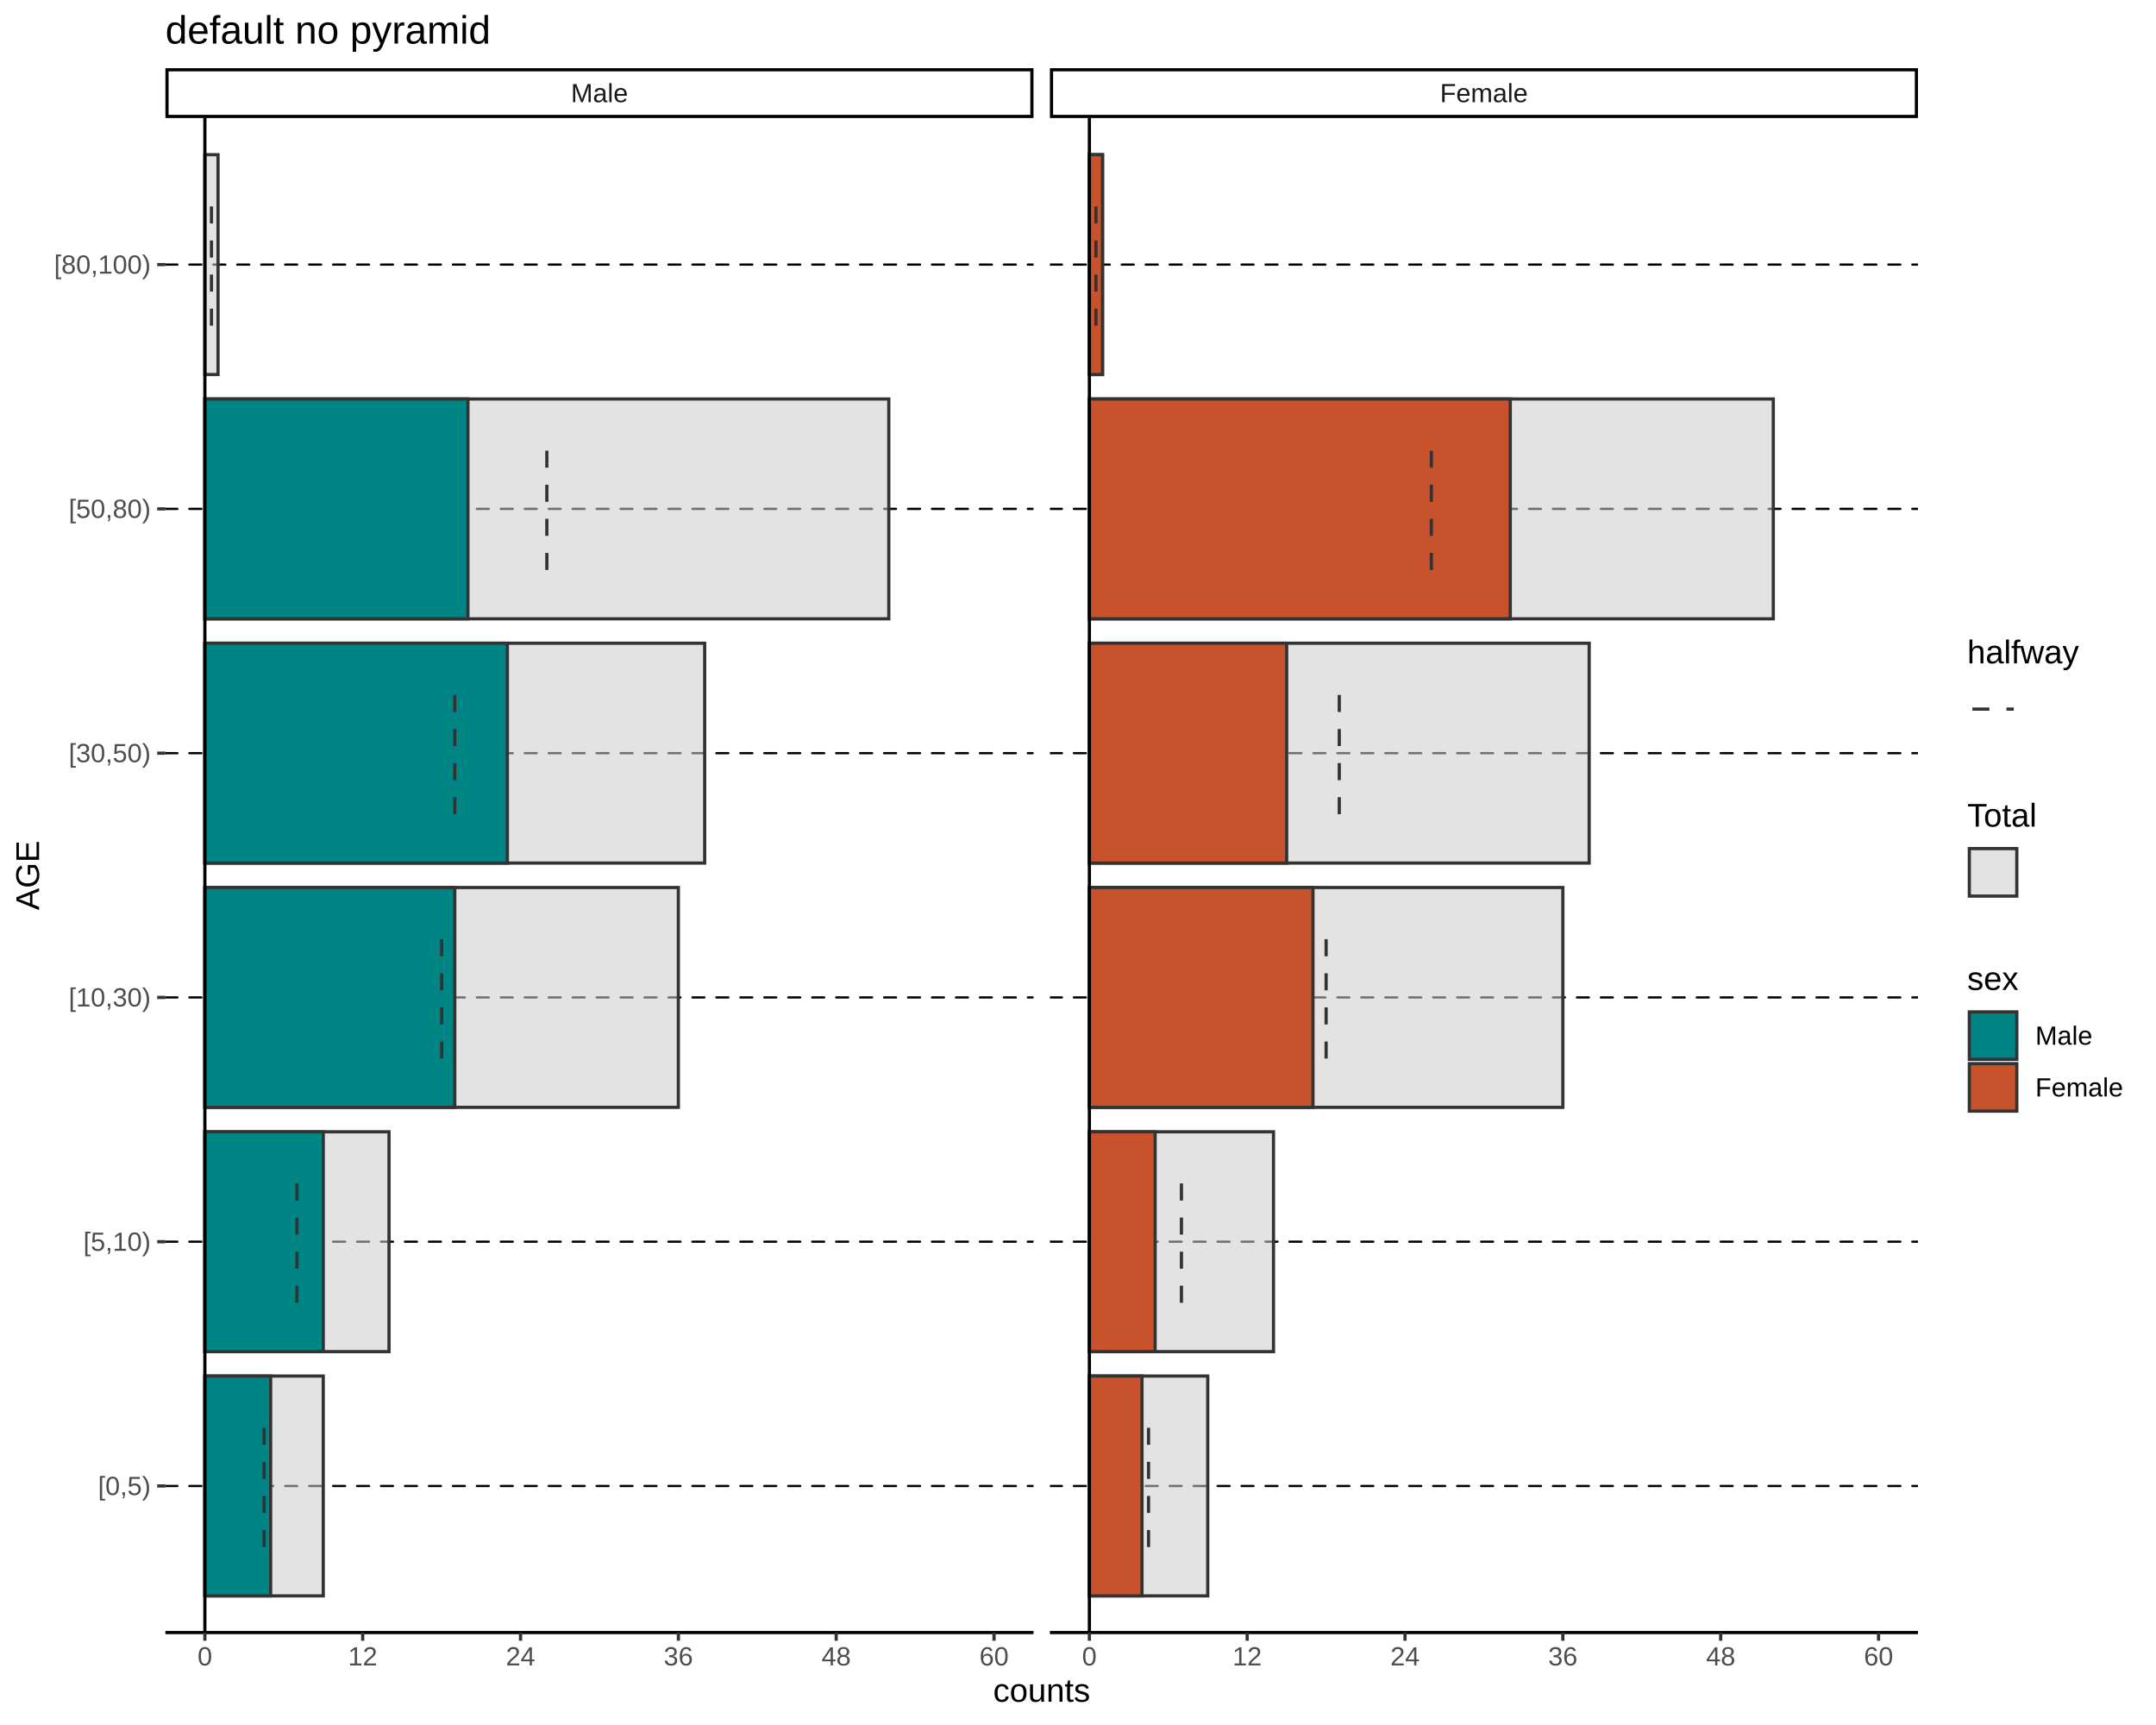
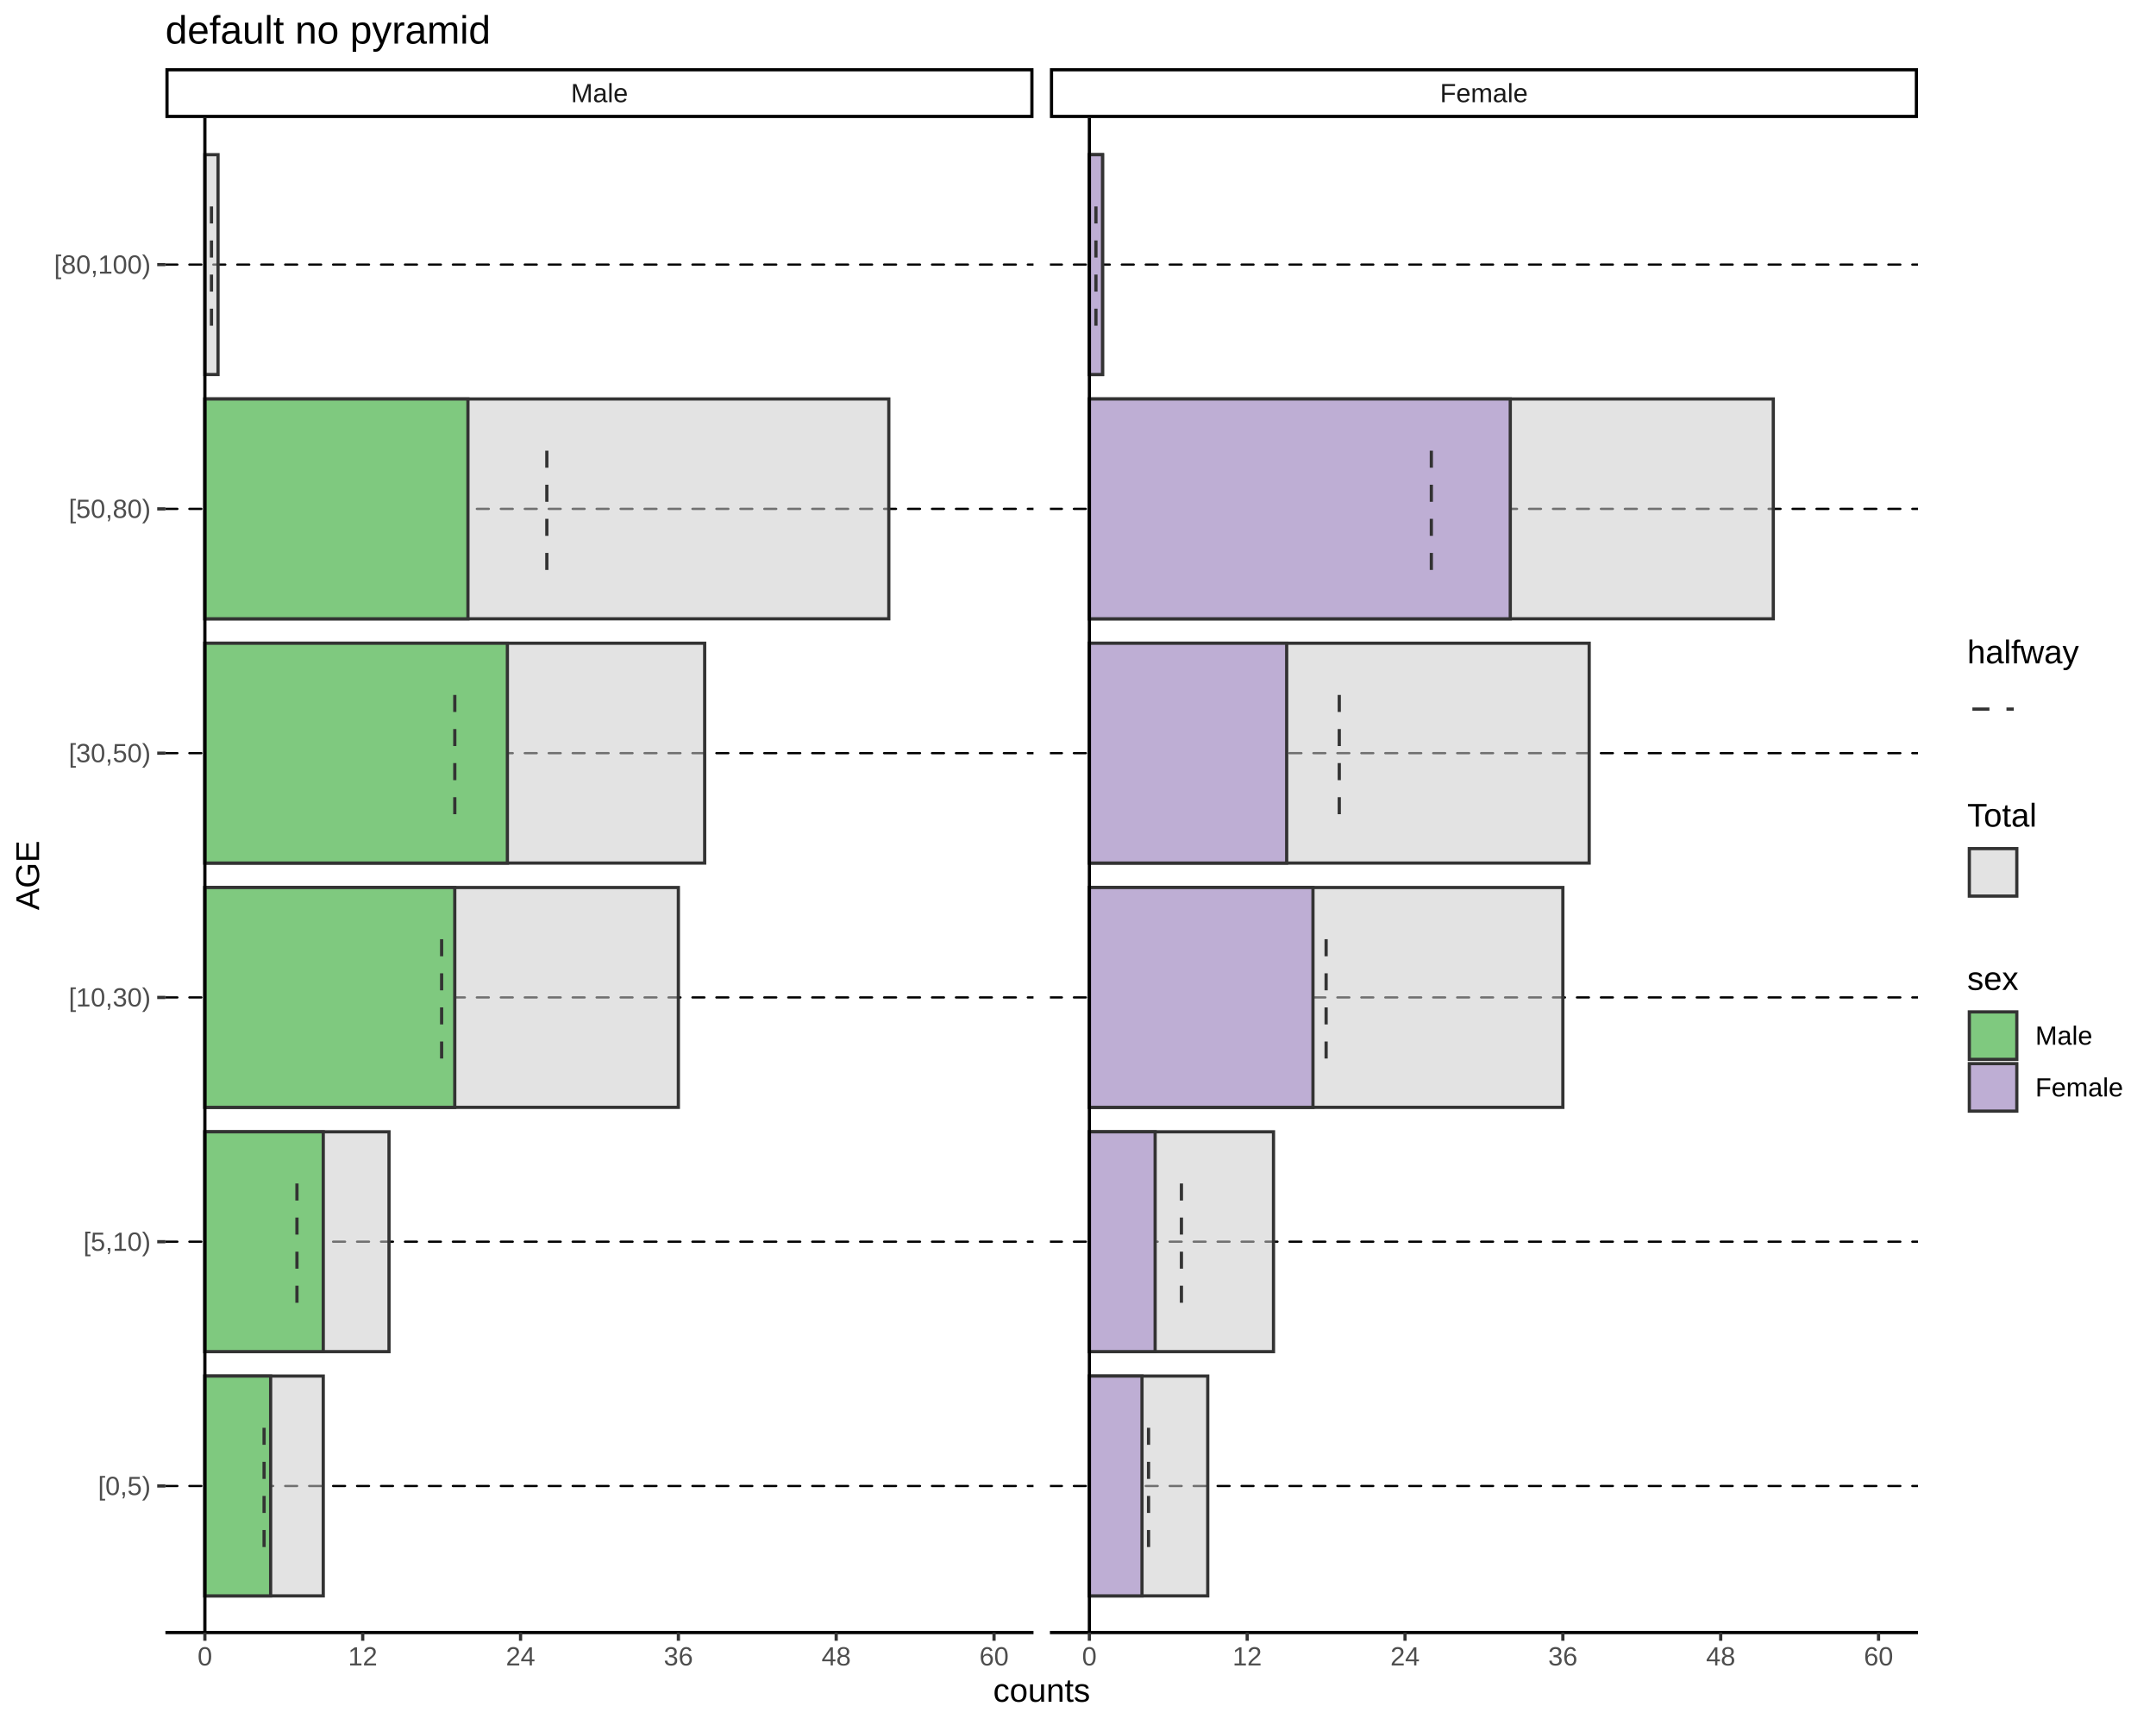
<svg xmlns="http://www.w3.org/2000/svg" viewBox="0 0 720.00 576.00">
  <defs>
    <style type="text/css">
    line, polyline, polygon, path, rect, circle {
      fill: none;
      stroke: #000000;
      stroke-linecap: round;
      stroke-linejoin: round;
      stroke-miterlimit: 10.00;
    }
  </style>
  </defs>
  <rect width="100%" height="100%" style="stroke: none; fill: #FFFFFF;" />
  <rect x="0.00" y="0.00" width="720.00" height="576.00" style="stroke-width: 1.07; stroke: #FFFFFF; fill: #FFFFFF;" />
  <defs>
    <clipPath id="cpNTUuMjR8MzQ1LjE0fDU0NS4xM3wzOS40MQ==">
      <rect x="55.24" y="39.41" width="289.90" height="505.72" />
    </clipPath>
  </defs>
  <rect x="55.24" y="39.41" width="289.90" height="505.72" style="stroke-width: 1.07; stroke: none; fill: #FFFFFF;" clip-path="url(#cpNTUuMjR8MzQ1LjE0fDU0NS4xM3wzOS40MQ==)" />
  <polyline points="55.24,496.19 345.14,496.19 " style="stroke-width: 0.75; stroke-dasharray: 4.00,4.00;" clip-path="url(#cpNTUuMjR8MzQ1LjE0fDU0NS4xM3wzOS40MQ==)" />
  <polyline points="55.24,414.62 345.14,414.62 " style="stroke-width: 0.75; stroke-dasharray: 4.00,4.00;" clip-path="url(#cpNTUuMjR8MzQ1LjE0fDU0NS4xM3wzOS40MQ==)" />
  <polyline points="55.24,333.06 345.14,333.06 " style="stroke-width: 0.75; stroke-dasharray: 4.00,4.00;" clip-path="url(#cpNTUuMjR8MzQ1LjE0fDU0NS4xM3wzOS40MQ==)" />
  <polyline points="55.24,251.49 345.14,251.49 " style="stroke-width: 0.75; stroke-dasharray: 4.00,4.00;" clip-path="url(#cpNTUuMjR8MzQ1LjE0fDU0NS4xM3wzOS40MQ==)" />
  <polyline points="55.24,169.92 345.14,169.92 " style="stroke-width: 0.75; stroke-dasharray: 4.00,4.00;" clip-path="url(#cpNTUuMjR8MzQ1LjE0fDU0NS4xM3wzOS40MQ==)" />
  <polyline points="55.24,88.35 345.14,88.35 " style="stroke-width: 0.75; stroke-dasharray: 4.00,4.00;" clip-path="url(#cpNTUuMjR8MzQ1LjE0fDU0NS4xM3wzOS40MQ==)" />
  <rect x="68.42" y="459.48" width="39.53" height="73.41" style="stroke-width: 1.07; stroke: #333333; stroke-linecap: square; stroke-linejoin: miter; fill: #CCCCCC; fill-opacity: 0.55;" clip-path="url(#cpNTUuMjR8MzQ1LjE0fDU0NS4xM3wzOS40MQ==)" />
  <rect x="68.42" y="377.92" width="61.49" height="73.41" style="stroke-width: 1.07; stroke: #333333; stroke-linecap: square; stroke-linejoin: miter; fill: #CCCCCC; fill-opacity: 0.55;" clip-path="url(#cpNTUuMjR8MzQ1LjE0fDU0NS4xM3wzOS40MQ==)" />
  <rect x="68.42" y="296.35" width="158.12" height="73.41" style="stroke-width: 1.07; stroke: #333333; stroke-linecap: square; stroke-linejoin: miter; fill: #CCCCCC; fill-opacity: 0.55;" clip-path="url(#cpNTUuMjR8MzQ1LjE0fDU0NS4xM3wzOS40MQ==)" />
  <rect x="68.42" y="214.78" width="166.91" height="73.41" style="stroke-width: 1.07; stroke: #333333; stroke-linecap: square; stroke-linejoin: miter; fill: #CCCCCC; fill-opacity: 0.55;" clip-path="url(#cpNTUuMjR8MzQ1LjE0fDU0NS4xM3wzOS40MQ==)" />
  <rect x="68.42" y="133.22" width="228.40" height="73.41" style="stroke-width: 1.07; stroke: #333333; stroke-linecap: square; stroke-linejoin: miter; fill: #CCCCCC; fill-opacity: 0.55;" clip-path="url(#cpNTUuMjR8MzQ1LjE0fDU0NS4xM3wzOS40MQ==)" />
  <rect x="68.42" y="51.65" width="4.39" height="73.41" style="stroke-width: 1.07; stroke: #333333; stroke-linecap: square; stroke-linejoin: miter; fill: #CCCCCC; fill-opacity: 0.55;" clip-path="url(#cpNTUuMjR8MzQ1LjE0fDU0NS4xM3wzOS40MQ==)" />
-   <rect x="68.42" y="459.48" width="21.96" height="73.41" style="stroke-width: 1.07; stroke: #333333; stroke-linecap: square; stroke-linejoin: miter; fill: #008585;" clip-path="url(#cpNTUuMjR8MzQ1LjE0fDU0NS4xM3wzOS40MQ==)" />
-   <rect x="68.42" y="377.92" width="39.53" height="73.41" style="stroke-width: 1.07; stroke: #333333; stroke-linecap: square; stroke-linejoin: miter; fill: #008585;" clip-path="url(#cpNTUuMjR8MzQ1LjE0fDU0NS4xM3wzOS40MQ==)" />
-   <rect x="68.42" y="296.35" width="83.45" height="73.41" style="stroke-width: 1.07; stroke: #333333; stroke-linecap: square; stroke-linejoin: miter; fill: #008585;" clip-path="url(#cpNTUuMjR8MzQ1LjE0fDU0NS4xM3wzOS40MQ==)" />
-   <rect x="68.42" y="214.78" width="101.02" height="73.41" style="stroke-width: 1.07; stroke: #333333; stroke-linecap: square; stroke-linejoin: miter; fill: #008585;" clip-path="url(#cpNTUuMjR8MzQ1LjE0fDU0NS4xM3wzOS40MQ==)" />
-   <rect x="68.42" y="133.22" width="87.85" height="73.41" style="stroke-width: 1.07; stroke: #333333; stroke-linecap: square; stroke-linejoin: miter; fill: #008585;" clip-path="url(#cpNTUuMjR8MzQ1LjE0fDU0NS4xM3wzOS40MQ==)" />
-   <line x1="68.42" y1="545.13" x2="68.42" y2="39.41" style="stroke-width: 1.07; stroke-linecap: butt;" clip-path="url(#cpNTUuMjR8MzQ1LjE0fDU0NS4xM3wzOS40MQ==)" />
+   <rect x="68.42" y="459.48" width="21.96" height="73.41" style="stroke-width: 1.07; stroke: #333333; stroke-linecap: square; stroke-linejoin: miter; fill: #7FC97F;" clip-path="url(#cpNTUuMjR8MzQ1LjE0fDU0NS4xM3wzOS40MQ==)" />
+   <rect x="68.42" y="377.92" width="39.53" height="73.41" style="stroke-width: 1.07; stroke: #333333; stroke-linecap: square; stroke-linejoin: miter; fill: #7FC97F;" clip-path="url(#cpNTUuMjR8MzQ1LjE0fDU0NS4xM3wzOS40MQ==)" />
+   <rect x="68.42" y="296.35" width="83.45" height="73.41" style="stroke-width: 1.07; stroke: #333333; stroke-linecap: square; stroke-linejoin: miter; fill: #7FC97F;" clip-path="url(#cpNTUuMjR8MzQ1LjE0fDU0NS4xM3wzOS40MQ==)" />
+   <rect x="68.42" y="214.78" width="101.02" height="73.41" style="stroke-width: 1.07; stroke: #333333; stroke-linecap: square; stroke-linejoin: miter; fill: #7FC97F;" clip-path="url(#cpNTUuMjR8MzQ1LjE0fDU0NS4xM3wzOS40MQ==)" />
+   <rect x="68.42" y="133.22" width="87.85" height="73.41" style="stroke-width: 1.07; stroke: #333333; stroke-linecap: square; stroke-linejoin: miter; fill: #7FC97F;" clip-path="url(#cpNTUuMjR8MzQ1LjE0fDU0NS4xM3wzOS40MQ==)" />
  <line x1="88.19" y1="516.58" x2="88.19" y2="475.80" style="stroke-width: 1.07; stroke: #333333; stroke-dasharray: 5.69,5.69; stroke-linecap: butt;" clip-path="url(#cpNTUuMjR8MzQ1LjE0fDU0NS4xM3wzOS40MQ==)" />
  <line x1="99.17" y1="435.01" x2="99.17" y2="394.23" style="stroke-width: 1.07; stroke: #333333; stroke-dasharray: 5.69,5.69; stroke-linecap: butt;" clip-path="url(#cpNTUuMjR8MzQ1LjE0fDU0NS4xM3wzOS40MQ==)" />
  <line x1="147.48" y1="353.45" x2="147.48" y2="312.66" style="stroke-width: 1.07; stroke: #333333; stroke-dasharray: 5.69,5.69; stroke-linecap: butt;" clip-path="url(#cpNTUuMjR8MzQ1LjE0fDU0NS4xM3wzOS40MQ==)" />
  <line x1="151.88" y1="271.88" x2="151.88" y2="231.10" style="stroke-width: 1.07; stroke: #333333; stroke-dasharray: 5.69,5.69; stroke-linecap: butt;" clip-path="url(#cpNTUuMjR8MzQ1LjE0fDU0NS4xM3wzOS40MQ==)" />
  <line x1="182.62" y1="190.31" x2="182.62" y2="149.53" style="stroke-width: 1.07; stroke: #333333; stroke-dasharray: 5.69,5.69; stroke-linecap: butt;" clip-path="url(#cpNTUuMjR8MzQ1LjE0fDU0NS4xM3wzOS40MQ==)" />
  <line x1="70.62" y1="108.75" x2="70.62" y2="67.96" style="stroke-width: 1.07; stroke: #333333; stroke-dasharray: 5.69,5.69; stroke-linecap: butt;" clip-path="url(#cpNTUuMjR8MzQ1LjE0fDU0NS4xM3wzOS40MQ==)" />
+   <line x1="68.42" y1="545.13" x2="68.42" y2="39.41" style="stroke-width: 1.07; stroke-linecap: butt;" clip-path="url(#cpNTUuMjR8MzQ1LjE0fDU0NS4xM3wzOS40MQ==)" />
  <defs>
    <clipPath id="cpMC4wMHw3MjAuMDB8NTc2LjAwfDAuMDA=">
      <rect x="0.00" y="0.00" width="720.00" height="576.00" />
    </clipPath>
  </defs>
  <defs>
    <clipPath id="cpMzUwLjYyfDY0MC41Mnw1NDUuMTN8MzkuNDE=">
      <rect x="350.62" y="39.41" width="289.90" height="505.72" />
    </clipPath>
  </defs>
  <rect x="350.62" y="39.41" width="289.90" height="505.72" style="stroke-width: 1.07; stroke: none; fill: #FFFFFF;" clip-path="url(#cpMzUwLjYyfDY0MC41Mnw1NDUuMTN8MzkuNDE=)" />
  <polyline points="350.62,496.19 640.52,496.19 " style="stroke-width: 0.75; stroke-dasharray: 4.00,4.00;" clip-path="url(#cpMzUwLjYyfDY0MC41Mnw1NDUuMTN8MzkuNDE=)" />
  <polyline points="350.62,414.62 640.52,414.62 " style="stroke-width: 0.75; stroke-dasharray: 4.00,4.00;" clip-path="url(#cpMzUwLjYyfDY0MC41Mnw1NDUuMTN8MzkuNDE=)" />
  <polyline points="350.62,333.06 640.52,333.06 " style="stroke-width: 0.75; stroke-dasharray: 4.00,4.00;" clip-path="url(#cpMzUwLjYyfDY0MC41Mnw1NDUuMTN8MzkuNDE=)" />
  <polyline points="350.62,251.49 640.52,251.49 " style="stroke-width: 0.75; stroke-dasharray: 4.00,4.00;" clip-path="url(#cpMzUwLjYyfDY0MC41Mnw1NDUuMTN8MzkuNDE=)" />
  <polyline points="350.62,169.92 640.52,169.92 " style="stroke-width: 0.75; stroke-dasharray: 4.00,4.00;" clip-path="url(#cpMzUwLjYyfDY0MC41Mnw1NDUuMTN8MzkuNDE=)" />
  <polyline points="350.62,88.35 640.52,88.35 " style="stroke-width: 0.75; stroke-dasharray: 4.00,4.00;" clip-path="url(#cpMzUwLjYyfDY0MC41Mnw1NDUuMTN8MzkuNDE=)" />
  <rect x="363.80" y="459.48" width="39.53" height="73.41" style="stroke-width: 1.07; stroke: #333333; stroke-linecap: square; stroke-linejoin: miter; fill: #CCCCCC; fill-opacity: 0.55;" clip-path="url(#cpMzUwLjYyfDY0MC41Mnw1NDUuMTN8MzkuNDE=)" />
  <rect x="363.80" y="377.92" width="61.49" height="73.41" style="stroke-width: 1.07; stroke: #333333; stroke-linecap: square; stroke-linejoin: miter; fill: #CCCCCC; fill-opacity: 0.55;" clip-path="url(#cpMzUwLjYyfDY0MC41Mnw1NDUuMTN8MzkuNDE=)" />
  <rect x="363.80" y="296.35" width="158.12" height="73.41" style="stroke-width: 1.07; stroke: #333333; stroke-linecap: square; stroke-linejoin: miter; fill: #CCCCCC; fill-opacity: 0.55;" clip-path="url(#cpMzUwLjYyfDY0MC41Mnw1NDUuMTN8MzkuNDE=)" />
  <rect x="363.80" y="214.78" width="166.91" height="73.41" style="stroke-width: 1.07; stroke: #333333; stroke-linecap: square; stroke-linejoin: miter; fill: #CCCCCC; fill-opacity: 0.55;" clip-path="url(#cpMzUwLjYyfDY0MC41Mnw1NDUuMTN8MzkuNDE=)" />
  <rect x="363.80" y="133.22" width="228.40" height="73.41" style="stroke-width: 1.07; stroke: #333333; stroke-linecap: square; stroke-linejoin: miter; fill: #CCCCCC; fill-opacity: 0.55;" clip-path="url(#cpMzUwLjYyfDY0MC41Mnw1NDUuMTN8MzkuNDE=)" />
  <rect x="363.80" y="51.65" width="4.39" height="73.41" style="stroke-width: 1.07; stroke: #333333; stroke-linecap: square; stroke-linejoin: miter; fill: #CCCCCC; fill-opacity: 0.55;" clip-path="url(#cpMzUwLjYyfDY0MC41Mnw1NDUuMTN8MzkuNDE=)" />
-   <rect x="363.80" y="459.48" width="17.57" height="73.41" style="stroke-width: 1.07; stroke: #333333; stroke-linecap: square; stroke-linejoin: miter; fill: #C7522B;" clip-path="url(#cpMzUwLjYyfDY0MC41Mnw1NDUuMTN8MzkuNDE=)" />
-   <rect x="363.80" y="377.92" width="21.96" height="73.41" style="stroke-width: 1.07; stroke: #333333; stroke-linecap: square; stroke-linejoin: miter; fill: #C7522B;" clip-path="url(#cpMzUwLjYyfDY0MC41Mnw1NDUuMTN8MzkuNDE=)" />
-   <rect x="363.80" y="296.35" width="74.67" height="73.41" style="stroke-width: 1.07; stroke: #333333; stroke-linecap: square; stroke-linejoin: miter; fill: #C7522B;" clip-path="url(#cpMzUwLjYyfDY0MC41Mnw1NDUuMTN8MzkuNDE=)" />
-   <rect x="363.80" y="214.78" width="65.89" height="73.41" style="stroke-width: 1.07; stroke: #333333; stroke-linecap: square; stroke-linejoin: miter; fill: #C7522B;" clip-path="url(#cpMzUwLjYyfDY0MC41Mnw1NDUuMTN8MzkuNDE=)" />
-   <rect x="363.80" y="133.22" width="140.56" height="73.41" style="stroke-width: 1.07; stroke: #333333; stroke-linecap: square; stroke-linejoin: miter; fill: #C7522B;" clip-path="url(#cpMzUwLjYyfDY0MC41Mnw1NDUuMTN8MzkuNDE=)" />
-   <rect x="363.80" y="51.65" width="4.39" height="73.41" style="stroke-width: 1.07; stroke: #333333; stroke-linecap: square; stroke-linejoin: miter; fill: #C7522B;" clip-path="url(#cpMzUwLjYyfDY0MC41Mnw1NDUuMTN8MzkuNDE=)" />
-   <line x1="363.80" y1="545.13" x2="363.80" y2="39.41" style="stroke-width: 1.07; stroke-linecap: butt;" clip-path="url(#cpMzUwLjYyfDY0MC41Mnw1NDUuMTN8MzkuNDE=)" />
+   <rect x="363.80" y="459.48" width="17.57" height="73.41" style="stroke-width: 1.07; stroke: #333333; stroke-linecap: square; stroke-linejoin: miter; fill: #BEAED4;" clip-path="url(#cpMzUwLjYyfDY0MC41Mnw1NDUuMTN8MzkuNDE=)" />
+   <rect x="363.80" y="377.92" width="21.96" height="73.41" style="stroke-width: 1.07; stroke: #333333; stroke-linecap: square; stroke-linejoin: miter; fill: #BEAED4;" clip-path="url(#cpMzUwLjYyfDY0MC41Mnw1NDUuMTN8MzkuNDE=)" />
+   <rect x="363.80" y="296.35" width="74.67" height="73.41" style="stroke-width: 1.07; stroke: #333333; stroke-linecap: square; stroke-linejoin: miter; fill: #BEAED4;" clip-path="url(#cpMzUwLjYyfDY0MC41Mnw1NDUuMTN8MzkuNDE=)" />
+   <rect x="363.80" y="214.78" width="65.89" height="73.41" style="stroke-width: 1.07; stroke: #333333; stroke-linecap: square; stroke-linejoin: miter; fill: #BEAED4;" clip-path="url(#cpMzUwLjYyfDY0MC41Mnw1NDUuMTN8MzkuNDE=)" />
+   <rect x="363.80" y="133.22" width="140.56" height="73.41" style="stroke-width: 1.07; stroke: #333333; stroke-linecap: square; stroke-linejoin: miter; fill: #BEAED4;" clip-path="url(#cpMzUwLjYyfDY0MC41Mnw1NDUuMTN8MzkuNDE=)" />
+   <rect x="363.80" y="51.65" width="4.39" height="73.41" style="stroke-width: 1.07; stroke: #333333; stroke-linecap: square; stroke-linejoin: miter; fill: #BEAED4;" clip-path="url(#cpMzUwLjYyfDY0MC41Mnw1NDUuMTN8MzkuNDE=)" />
  <line x1="383.56" y1="516.58" x2="383.56" y2="475.80" style="stroke-width: 1.07; stroke: #333333; stroke-dasharray: 5.69,5.69; stroke-linecap: butt;" clip-path="url(#cpMzUwLjYyfDY0MC41Mnw1NDUuMTN8MzkuNDE=)" />
  <line x1="394.54" y1="435.01" x2="394.54" y2="394.23" style="stroke-width: 1.07; stroke: #333333; stroke-dasharray: 5.69,5.69; stroke-linecap: butt;" clip-path="url(#cpMzUwLjYyfDY0MC41Mnw1NDUuMTN8MzkuNDE=)" />
  <line x1="442.86" y1="353.45" x2="442.86" y2="312.66" style="stroke-width: 1.07; stroke: #333333; stroke-dasharray: 5.69,5.69; stroke-linecap: butt;" clip-path="url(#cpMzUwLjYyfDY0MC41Mnw1NDUuMTN8MzkuNDE=)" />
  <line x1="447.25" y1="271.88" x2="447.25" y2="231.10" style="stroke-width: 1.07; stroke: #333333; stroke-dasharray: 5.69,5.69; stroke-linecap: butt;" clip-path="url(#cpMzUwLjYyfDY0MC41Mnw1NDUuMTN8MzkuNDE=)" />
  <line x1="478.00" y1="190.31" x2="478.00" y2="149.53" style="stroke-width: 1.07; stroke: #333333; stroke-dasharray: 5.69,5.69; stroke-linecap: butt;" clip-path="url(#cpMzUwLjYyfDY0MC41Mnw1NDUuMTN8MzkuNDE=)" />
  <line x1="365.99" y1="108.75" x2="365.99" y2="67.96" style="stroke-width: 1.07; stroke: #333333; stroke-dasharray: 5.69,5.69; stroke-linecap: butt;" clip-path="url(#cpMzUwLjYyfDY0MC41Mnw1NDUuMTN8MzkuNDE=)" />
+   <line x1="363.80" y1="545.13" x2="363.80" y2="39.41" style="stroke-width: 1.07; stroke-linecap: butt;" clip-path="url(#cpMzUwLjYyfDY0MC41Mnw1NDUuMTN8MzkuNDE=)" />
  <defs>
    <clipPath id="cpMC4wMHw3MjAuMDB8NTc2LjAwfDAuMDA=">
      <rect x="0.00" y="0.00" width="720.00" height="576.00" />
    </clipPath>
  </defs>
  <defs>
    <clipPath id="cpNTUuMjR8MzQ1LjE0fDM5LjQxfDIyLjc3">
      <rect x="55.24" y="22.77" width="289.90" height="16.64" />
    </clipPath>
  </defs>
  <rect x="55.24" y="22.77" width="289.90" height="16.64" style="stroke-width: 2.13; fill: #FFFFFF;" clip-path="url(#cpNTUuMjR8MzQ1LjE0fDM5LjQxfDIyLjc3)" />
  <g clip-path="url(#cpNTUuMjR8MzQ1LjE0fDM5LjQxfDIyLjc3)">
    <text x="190.66" y="34.12" style="font-size: 8.80px; fill: #1A1A1A; font-family: Liberation Sans;" textLength="19.06px" lengthAdjust="spacingAndGlyphs">Male</text>
  </g>
  <defs>
    <clipPath id="cpMC4wMHw3MjAuMDB8NTc2LjAwfDAuMDA=">
      <rect x="0.00" y="0.00" width="720.00" height="576.00" />
    </clipPath>
  </defs>
  <defs>
    <clipPath id="cpMzUwLjYyfDY0MC41MnwzOS40MXwyMi43Nw==">
      <rect x="350.62" y="22.77" width="289.90" height="16.64" />
    </clipPath>
  </defs>
  <rect x="350.62" y="22.77" width="289.90" height="16.64" style="stroke-width: 2.13; fill: #FFFFFF;" clip-path="url(#cpMzUwLjYyfDY0MC41MnwzOS40MXwyMi43Nw==)" />
  <g clip-path="url(#cpMzUwLjYyfDY0MC41MnwzOS40MXwyMi43Nw==)">
    <text x="480.90" y="34.12" style="font-size: 8.80px; fill: #1A1A1A; font-family: Liberation Sans;" textLength="29.33px" lengthAdjust="spacingAndGlyphs">Female</text>
  </g>
  <defs>
    <clipPath id="cpMC4wMHw3MjAuMDB8NTc2LjAwfDAuMDA=">
      <rect x="0.00" y="0.00" width="720.00" height="576.00" />
    </clipPath>
  </defs>
  <polyline points="55.24,545.13 345.14,545.13 " style="stroke-width: 1.07; stroke-linecap: butt;" clip-path="url(#cpMC4wMHw3MjAuMDB8NTc2LjAwfDAuMDA=)" />
  <polyline points="68.42,547.87 68.42,545.13 " style="stroke-width: 1.07; stroke: #333333; stroke-linecap: butt;" clip-path="url(#cpMC4wMHw3MjAuMDB8NTc2LjAwfDAuMDA=)" />
  <polyline points="121.13,547.87 121.13,545.13 " style="stroke-width: 1.07; stroke: #333333; stroke-linecap: butt;" clip-path="url(#cpMC4wMHw3MjAuMDB8NTc2LjAwfDAuMDA=)" />
  <polyline points="173.84,547.87 173.84,545.13 " style="stroke-width: 1.07; stroke: #333333; stroke-linecap: butt;" clip-path="url(#cpMC4wMHw3MjAuMDB8NTc2LjAwfDAuMDA=)" />
  <polyline points="226.55,547.87 226.55,545.13 " style="stroke-width: 1.07; stroke: #333333; stroke-linecap: butt;" clip-path="url(#cpMC4wMHw3MjAuMDB8NTc2LjAwfDAuMDA=)" />
  <polyline points="279.25,547.87 279.25,545.13 " style="stroke-width: 1.07; stroke: #333333; stroke-linecap: butt;" clip-path="url(#cpMC4wMHw3MjAuMDB8NTc2LjAwfDAuMDA=)" />
  <polyline points="331.96,547.87 331.96,545.13 " style="stroke-width: 1.07; stroke: #333333; stroke-linecap: butt;" clip-path="url(#cpMC4wMHw3MjAuMDB8NTc2LjAwfDAuMDA=)" />
  <g clip-path="url(#cpMC4wMHw3MjAuMDB8NTc2LjAwfDAuMDA=)">
    <text x="65.98" y="556.11" style="font-size: 8.80px; fill: #4D4D4D; font-family: Liberation Sans;" textLength="4.89px" lengthAdjust="spacingAndGlyphs">0</text>
  </g>
  <g clip-path="url(#cpMC4wMHw3MjAuMDB8NTc2LjAwfDAuMDA=)">
    <text x="116.24" y="556.11" style="font-size: 8.80px; fill: #4D4D4D; font-family: Liberation Sans;" textLength="9.78px" lengthAdjust="spacingAndGlyphs">12</text>
  </g>
  <g clip-path="url(#cpMC4wMHw3MjAuMDB8NTc2LjAwfDAuMDA=)">
    <text x="168.95" y="556.11" style="font-size: 8.80px; fill: #4D4D4D; font-family: Liberation Sans;" textLength="9.78px" lengthAdjust="spacingAndGlyphs">24</text>
  </g>
  <g clip-path="url(#cpMC4wMHw3MjAuMDB8NTc2LjAwfDAuMDA=)">
    <text x="221.66" y="556.11" style="font-size: 8.80px; fill: #4D4D4D; font-family: Liberation Sans;" textLength="9.78px" lengthAdjust="spacingAndGlyphs">36</text>
  </g>
  <g clip-path="url(#cpMC4wMHw3MjAuMDB8NTc2LjAwfDAuMDA=)">
    <text x="274.36" y="556.11" style="font-size: 8.80px; fill: #4D4D4D; font-family: Liberation Sans;" textLength="9.78px" lengthAdjust="spacingAndGlyphs">48</text>
  </g>
  <g clip-path="url(#cpMC4wMHw3MjAuMDB8NTc2LjAwfDAuMDA=)">
    <text x="327.07" y="556.11" style="font-size: 8.80px; fill: #4D4D4D; font-family: Liberation Sans;" textLength="9.78px" lengthAdjust="spacingAndGlyphs">60</text>
  </g>
  <polyline points="350.62,545.13 640.52,545.13 " style="stroke-width: 1.07; stroke-linecap: butt;" clip-path="url(#cpMC4wMHw3MjAuMDB8NTc2LjAwfDAuMDA=)" />
  <polyline points="363.80,547.87 363.80,545.13 " style="stroke-width: 1.07; stroke: #333333; stroke-linecap: butt;" clip-path="url(#cpMC4wMHw3MjAuMDB8NTc2LjAwfDAuMDA=)" />
  <polyline points="416.50,547.87 416.50,545.13 " style="stroke-width: 1.07; stroke: #333333; stroke-linecap: butt;" clip-path="url(#cpMC4wMHw3MjAuMDB8NTc2LjAwfDAuMDA=)" />
  <polyline points="469.21,547.87 469.21,545.13 " style="stroke-width: 1.07; stroke: #333333; stroke-linecap: butt;" clip-path="url(#cpMC4wMHw3MjAuMDB8NTc2LjAwfDAuMDA=)" />
  <polyline points="521.92,547.87 521.92,545.13 " style="stroke-width: 1.07; stroke: #333333; stroke-linecap: butt;" clip-path="url(#cpMC4wMHw3MjAuMDB8NTc2LjAwfDAuMDA=)" />
  <polyline points="574.63,547.87 574.63,545.13 " style="stroke-width: 1.07; stroke: #333333; stroke-linecap: butt;" clip-path="url(#cpMC4wMHw3MjAuMDB8NTc2LjAwfDAuMDA=)" />
  <polyline points="627.34,547.87 627.34,545.13 " style="stroke-width: 1.07; stroke: #333333; stroke-linecap: butt;" clip-path="url(#cpMC4wMHw3MjAuMDB8NTc2LjAwfDAuMDA=)" />
  <g clip-path="url(#cpMC4wMHw3MjAuMDB8NTc2LjAwfDAuMDA=)">
    <text x="361.35" y="556.11" style="font-size: 8.80px; fill: #4D4D4D; font-family: Liberation Sans;" textLength="4.89px" lengthAdjust="spacingAndGlyphs">0</text>
  </g>
  <g clip-path="url(#cpMC4wMHw3MjAuMDB8NTc2LjAwfDAuMDA=)">
    <text x="411.61" y="556.11" style="font-size: 8.80px; fill: #4D4D4D; font-family: Liberation Sans;" textLength="9.78px" lengthAdjust="spacingAndGlyphs">12</text>
  </g>
  <g clip-path="url(#cpMC4wMHw3MjAuMDB8NTc2LjAwfDAuMDA=)">
    <text x="464.32" y="556.11" style="font-size: 8.80px; fill: #4D4D4D; font-family: Liberation Sans;" textLength="9.78px" lengthAdjust="spacingAndGlyphs">24</text>
  </g>
  <g clip-path="url(#cpMC4wMHw3MjAuMDB8NTc2LjAwfDAuMDA=)">
    <text x="517.03" y="556.11" style="font-size: 8.80px; fill: #4D4D4D; font-family: Liberation Sans;" textLength="9.78px" lengthAdjust="spacingAndGlyphs">36</text>
  </g>
  <g clip-path="url(#cpMC4wMHw3MjAuMDB8NTc2LjAwfDAuMDA=)">
    <text x="569.74" y="556.11" style="font-size: 8.80px; fill: #4D4D4D; font-family: Liberation Sans;" textLength="9.78px" lengthAdjust="spacingAndGlyphs">48</text>
  </g>
  <g clip-path="url(#cpMC4wMHw3MjAuMDB8NTc2LjAwfDAuMDA=)">
    <text x="622.45" y="556.11" style="font-size: 8.80px; fill: #4D4D4D; font-family: Liberation Sans;" textLength="9.78px" lengthAdjust="spacingAndGlyphs">60</text>
  </g>
  <g clip-path="url(#cpMC4wMHw3MjAuMDB8NTc2LjAwfDAuMDA=)">
    <text x="32.73" y="499.21" style="font-size: 8.80px; fill: #4D4D4D; font-family: Liberation Sans;" textLength="17.58px" lengthAdjust="spacingAndGlyphs">[0,5)</text>
  </g>
  <g clip-path="url(#cpMC4wMHw3MjAuMDB8NTc2LjAwfDAuMDA=)">
    <text x="27.84" y="417.65" style="font-size: 8.80px; fill: #4D4D4D; font-family: Liberation Sans;" textLength="22.47px" lengthAdjust="spacingAndGlyphs">[5,10)</text>
  </g>
  <g clip-path="url(#cpMC4wMHw3MjAuMDB8NTc2LjAwfDAuMDA=)">
    <text x="22.95" y="336.08" style="font-size: 8.80px; fill: #4D4D4D; font-family: Liberation Sans;" textLength="27.36px" lengthAdjust="spacingAndGlyphs">[10,30)</text>
  </g>
  <g clip-path="url(#cpMC4wMHw3MjAuMDB8NTc2LjAwfDAuMDA=)">
    <text x="22.95" y="254.51" style="font-size: 8.80px; fill: #4D4D4D; font-family: Liberation Sans;" textLength="27.36px" lengthAdjust="spacingAndGlyphs">[30,50)</text>
  </g>
  <g clip-path="url(#cpMC4wMHw3MjAuMDB8NTc2LjAwfDAuMDA=)">
    <text x="22.95" y="172.94" style="font-size: 8.80px; fill: #4D4D4D; font-family: Liberation Sans;" textLength="27.36px" lengthAdjust="spacingAndGlyphs">[50,80)</text>
  </g>
  <g clip-path="url(#cpMC4wMHw3MjAuMDB8NTc2LjAwfDAuMDA=)">
    <text x="18.06" y="91.38" style="font-size: 8.80px; fill: #4D4D4D; font-family: Liberation Sans;" textLength="32.25px" lengthAdjust="spacingAndGlyphs">[80,100)</text>
  </g>
  <polyline points="52.50,496.19 55.24,496.19 " style="stroke-width: 1.07; stroke: #333333; stroke-linecap: butt;" clip-path="url(#cpMC4wMHw3MjAuMDB8NTc2LjAwfDAuMDA=)" />
  <polyline points="52.50,414.62 55.24,414.62 " style="stroke-width: 1.07; stroke: #333333; stroke-linecap: butt;" clip-path="url(#cpMC4wMHw3MjAuMDB8NTc2LjAwfDAuMDA=)" />
  <polyline points="52.50,333.06 55.24,333.06 " style="stroke-width: 1.07; stroke: #333333; stroke-linecap: butt;" clip-path="url(#cpMC4wMHw3MjAuMDB8NTc2LjAwfDAuMDA=)" />
  <polyline points="52.50,251.49 55.24,251.49 " style="stroke-width: 1.07; stroke: #333333; stroke-linecap: butt;" clip-path="url(#cpMC4wMHw3MjAuMDB8NTc2LjAwfDAuMDA=)" />
  <polyline points="52.50,169.92 55.24,169.92 " style="stroke-width: 1.07; stroke: #333333; stroke-linecap: butt;" clip-path="url(#cpMC4wMHw3MjAuMDB8NTc2LjAwfDAuMDA=)" />
  <polyline points="52.50,88.35 55.24,88.35 " style="stroke-width: 1.07; stroke: #333333; stroke-linecap: butt;" clip-path="url(#cpMC4wMHw3MjAuMDB8NTc2LjAwfDAuMDA=)" />
  <g clip-path="url(#cpMC4wMHw3MjAuMDB8NTc2LjAwfDAuMDA=)">
    <text x="331.66" y="568.24" style="font-size: 11.00px; font-family: Liberation Sans;" textLength="32.44px" lengthAdjust="spacingAndGlyphs">counts</text>
  </g>
  <g clip-path="url(#cpMC4wMHw3MjAuMDB8NTc2LjAwfDAuMDA=)">
    <text transform="translate(13.04,303.90) rotate(-90)" style="font-size: 11.00px; font-family: Liberation Sans;" textLength="23.25px" lengthAdjust="spacingAndGlyphs">AGE</text>
  </g>
  <rect x="651.47" y="207.33" width="48.27" height="43.56" style="stroke-width: 1.07; stroke: none; fill: #FFFFFF;" clip-path="url(#cpMC4wMHw3MjAuMDB8NTc2LjAwfDAuMDA=)" />
  <g clip-path="url(#cpMC4wMHw3MjAuMDB8NTc2LjAwfDAuMDA=)">
    <text x="656.95" y="221.51" style="font-size: 11.00px; font-family: Liberation Sans;" textLength="37.31px" lengthAdjust="spacingAndGlyphs">halfway</text>
  </g>
  <line x1="658.68" y1="236.77" x2="672.51" y2="236.77" style="stroke-width: 1.07; stroke: #333333; stroke-dasharray: 5.69,5.69; stroke-linecap: butt;" clip-path="url(#cpMC4wMHw3MjAuMDB8NTc2LjAwfDAuMDA=)" />
  <rect x="651.47" y="261.85" width="34.21" height="43.56" style="stroke-width: 1.07; stroke: none; fill: #FFFFFF;" clip-path="url(#cpMC4wMHw3MjAuMDB8NTc2LjAwfDAuMDA=)" />
  <g clip-path="url(#cpMC4wMHw3MjAuMDB8NTc2LjAwfDAuMDA=)">
    <text x="656.95" y="276.03" style="font-size: 11.00px; font-family: Liberation Sans;" textLength="23.25px" lengthAdjust="spacingAndGlyphs">Total</text>
  </g>
  <rect x="657.66" y="283.36" width="15.86" height="15.86" style="stroke-width: 1.07; stroke: #333333; stroke-linecap: square; stroke-linejoin: miter; fill: #CCCCCC; fill-opacity: 0.55;" clip-path="url(#cpMC4wMHw3MjAuMDB8NTc2LjAwfDAuMDA=)" />
  <rect x="651.47" y="316.37" width="63.05" height="60.84" style="stroke-width: 1.07; stroke: none; fill: #FFFFFF;" clip-path="url(#cpMC4wMHw3MjAuMDB8NTc2LjAwfDAuMDA=)" />
  <g clip-path="url(#cpMC4wMHw3MjAuMDB8NTc2LjAwfDAuMDA=)">
    <text x="656.95" y="330.55" style="font-size: 11.00px; font-family: Liberation Sans;" textLength="17.12px" lengthAdjust="spacingAndGlyphs">sex</text>
  </g>
-   <rect x="657.66" y="337.88" width="15.86" height="15.86" style="stroke-width: 1.07; stroke: #333333; stroke-linecap: square; stroke-linejoin: miter; fill: #008585;" clip-path="url(#cpMC4wMHw3MjAuMDB8NTc2LjAwfDAuMDA=)" />
-   <rect x="657.66" y="355.16" width="15.86" height="15.86" style="stroke-width: 1.07; stroke: #333333; stroke-linecap: square; stroke-linejoin: miter; fill: #C7522B;" clip-path="url(#cpMC4wMHw3MjAuMDB8NTc2LjAwfDAuMDA=)" />
+   <rect x="657.66" y="337.88" width="15.86" height="15.86" style="stroke-width: 1.07; stroke: #333333; stroke-linecap: square; stroke-linejoin: miter; fill: #7FC97F;" clip-path="url(#cpMC4wMHw3MjAuMDB8NTc2LjAwfDAuMDA=)" />
+   <rect x="657.66" y="355.16" width="15.86" height="15.86" style="stroke-width: 1.07; stroke: #333333; stroke-linecap: square; stroke-linejoin: miter; fill: #BEAED4;" clip-path="url(#cpMC4wMHw3MjAuMDB8NTc2LjAwfDAuMDA=)" />
  <g clip-path="url(#cpMC4wMHw3MjAuMDB8NTc2LjAwfDAuMDA=)">
    <text x="679.71" y="348.84" style="font-size: 8.80px; font-family: Liberation Sans;" textLength="19.06px" lengthAdjust="spacingAndGlyphs">Male</text>
  </g>
  <g clip-path="url(#cpMC4wMHw3MjAuMDB8NTc2LjAwfDAuMDA=)">
    <text x="679.71" y="366.12" style="font-size: 8.80px; font-family: Liberation Sans;" textLength="29.33px" lengthAdjust="spacingAndGlyphs">Female</text>
  </g>
  <g clip-path="url(#cpMC4wMHw3MjAuMDB8NTc2LjAwfDAuMDA=)">
    <text x="55.24" y="14.56" style="font-size: 13.20px; font-family: Liberation Sans;" textLength="108.42px" lengthAdjust="spacingAndGlyphs">default no pyramid</text>
  </g>
</svg>
